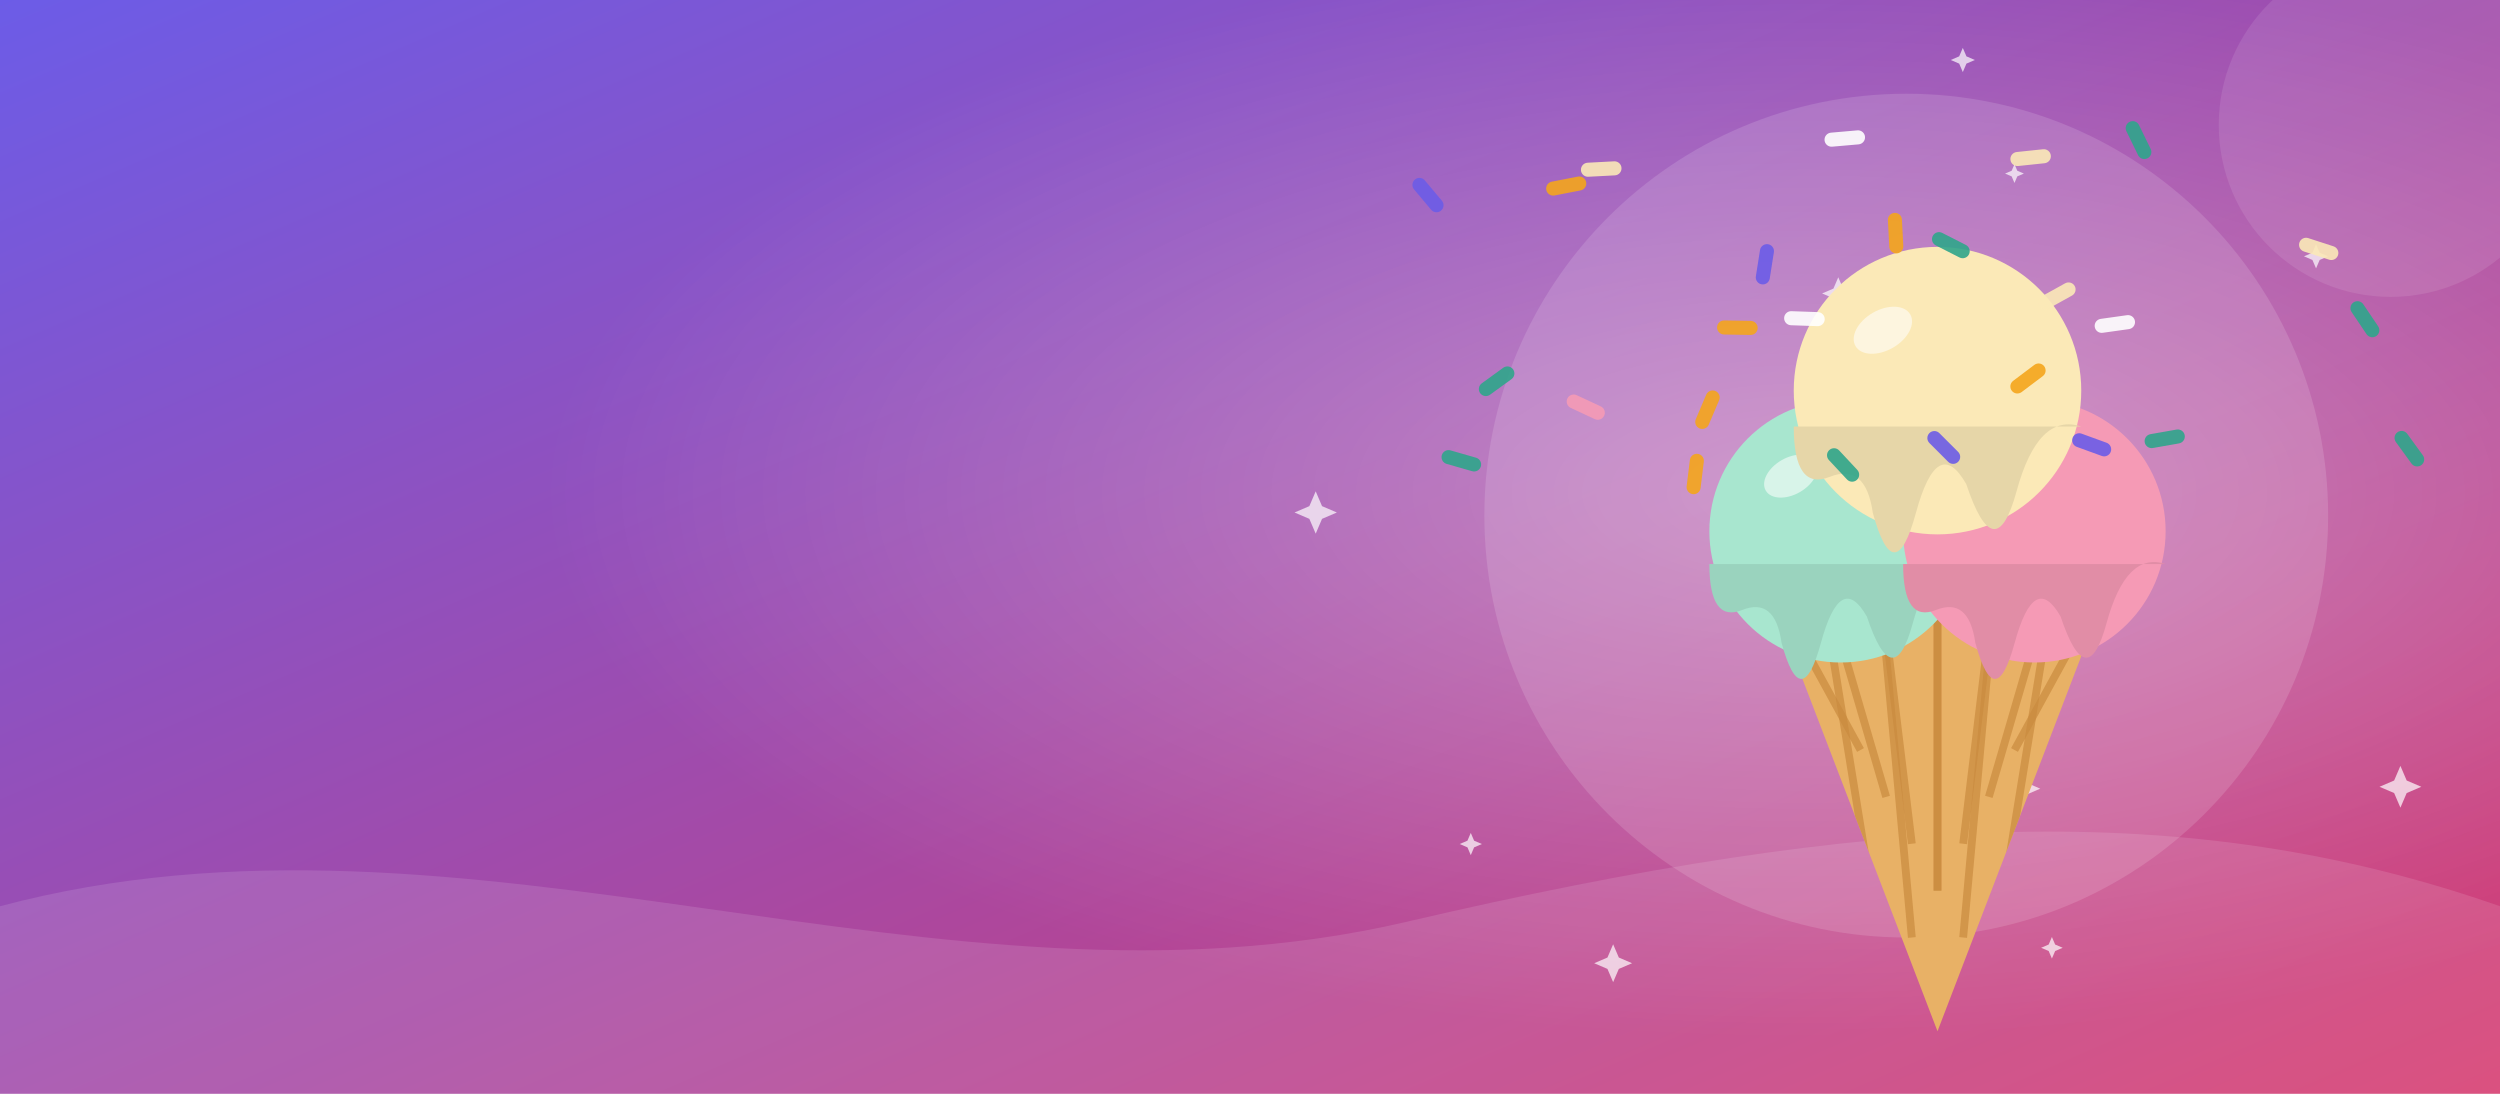
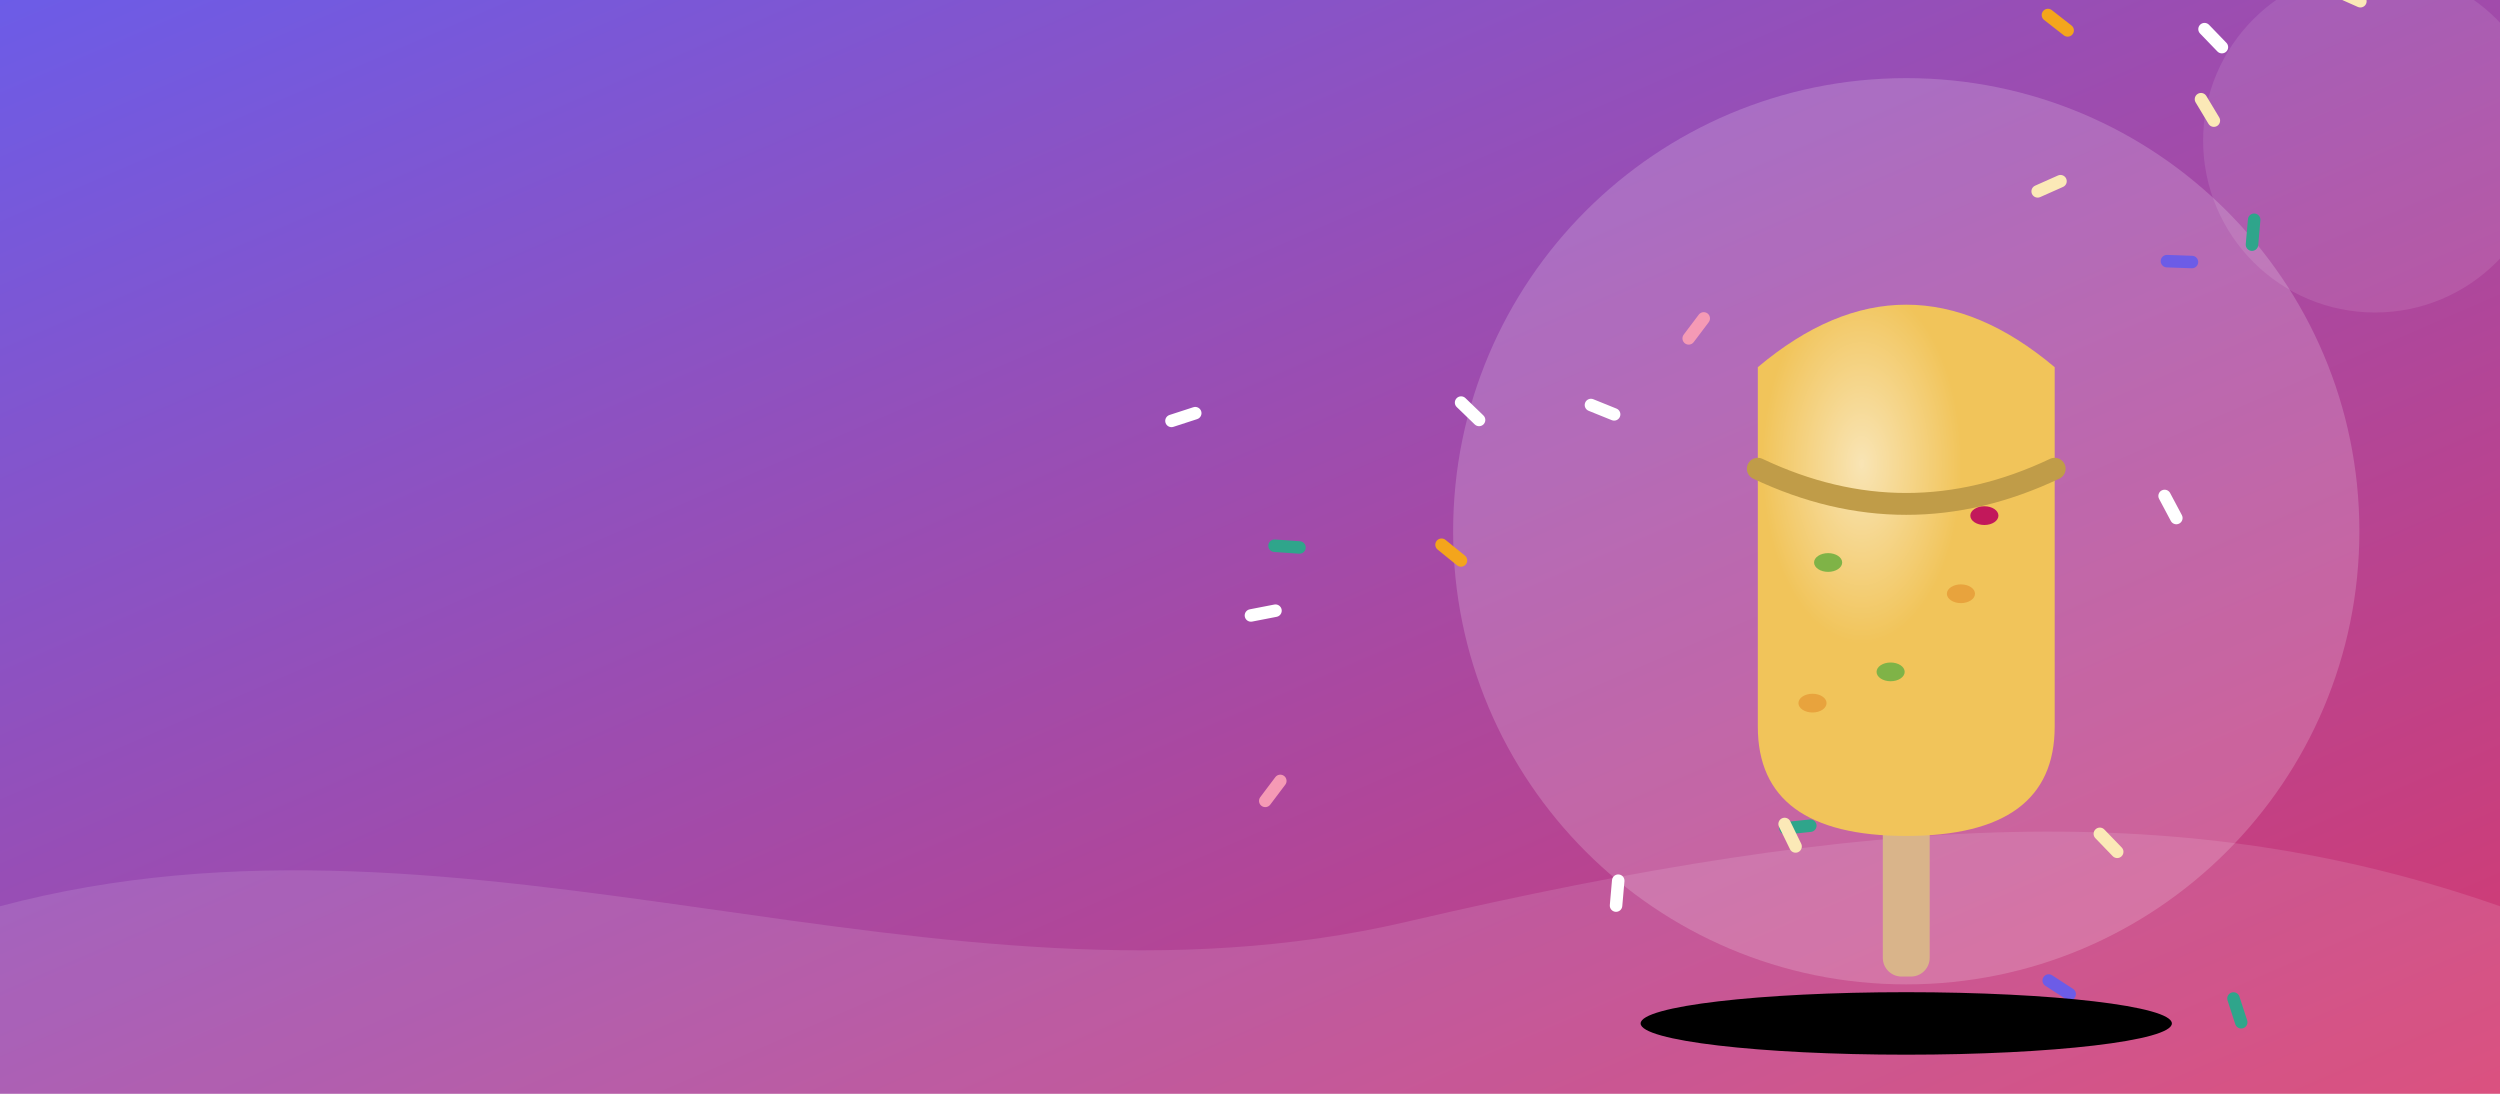
<svg xmlns="http://www.w3.org/2000/svg" viewBox="0 0 1600 700" width="1600" height="700" preserveAspectRatio="xMidYMid slice">
+   <style>
+ .float{animation:float 4s ease-in-out infinite;transform-box:fill-box;transform-origin:center}
+ .shadow{animation:shadow 4s ease-in-out infinite;transform-box:fill-box;transform-origin:center}
+ .twinkle{animation:twinkle 2.6s ease-in-out infinite}
+ .fall{animation:fall 7s linear infinite}
+ .drip{animation:drip 3.2s ease-in-out infinite;transform-box:fill-box;transform-origin:top}
+ .glow{animation:glow 5s ease-in-out infinite}
+ @keyframes float{0%,100%{transform:translateY(0) rotate(0)}50%{transform:translateY(-14px) rotate(-1.5deg)}}
+ @keyframes shadow{0%,100%{transform:scale(1);opacity:.28}50%{transform:scale(.86);opacity:.18}}
+ @keyframes twinkle{0%,100%{opacity:.25}50%{opacity:1}}
+ @keyframes fall{0%{transform:translateY(-80px)}100%{transform:translateY(820px)}}
+ @keyframes drip{0%,100%{transform:scaleY(1)}50%{transform:scaleY(1.25)}}
+ @keyframes glow{0%,100%{opacity:.35}50%{opacity:.6}}
+ @media (prefers-reduced-motion:reduce){*{animation:none!important}}
+ </style>
  <defs>
-     <linearGradient id="bg" x1="0" y1="0" x2="1" y2="1">
+     <radialGradient id="bg24" cx="50%" cy="42%" r="65%">
+       <stop offset="0" stop-color="#ffffff" />
+       <stop offset="1" stop-color="#d63a6e" />
+     </radialGradient>
+     <radialGradient id="sh24" cx="35%" cy="30%" r="75%">
+       <stop offset="0" stop-color="#ffffff" stop-opacity=".55" />
+       <stop offset=".45" stop-color="#ffffff" stop-opacity="0" />
+     </radialGradient>
+     <linearGradient id="cone24" x1="0" y1="0" x2="1" y2="1">
+       <stop offset="0" stop-color="#f2c27a" />
+       <stop offset="1" stop-color="#c98a3e" />
+     </linearGradient>
+     <pattern id="waffle24" width="26" height="26" patternUnits="userSpaceOnUse" patternTransform="rotate(45)">
+       <rect width="26" height="26" fill="none" />
+       <path d="M0 0H26M0 0V26" stroke="#b27631" stroke-width="3" opacity=".55" />
+     </pattern>
+   </defs>
+   <defs>
+     <linearGradient id="g24" x1="0" y1="0" x2="1" y2="1">
      <stop offset="0" stop-color="#6c5ce7" />
      <stop offset="1" stop-color="#d63a6e" />
    </linearGradient>
-     <radialGradient id="glow" cx="0.72" cy="0.45" r="0.5">
-       <stop offset="0" stop-color="#fff" stop-opacity="0.35" />
-       <stop offset="1" stop-color="#fff" stop-opacity="0" />
-     </radialGradient>
  </defs>
-   <rect width="1600" height="700" fill="url(#bg)" />
-   <rect width="1600" height="700" fill="url(#glow)" />
-   <circle cx="1220" cy="330" r="270" fill="#fff" opacity="0.14" />
-   <circle cx="1530" cy="80" r="110" fill="#fff" opacity="0.10" />
-   <path d="M0 580 C 300 500, 600 660, 900 590 S 1400 510, 1600 580 V700 H0 Z" fill="#fff" opacity="0.12" />
-   <path d="M1293.405 492.382 L1297.114 501.035 L1305.767 504.744 L1297.114 508.452 L1293.405 517.105 L1289.697 508.452 L1281.044 504.744 L1289.697 501.035 Z" fill="#fff" opacity="0.7" />
-   <path d="M1536.262 490.156 L1540.276 499.522 L1549.641 503.535 L1540.276 507.549 L1536.262 516.914 L1532.249 507.549 L1522.884 503.535 L1532.249 499.522 Z" fill="#fff" opacity="0.7" />
-   <path d="M842.044 314.452 L846.108 323.934 L855.591 327.998 L846.108 332.063 L842.044 341.545 L837.98 332.063 L828.497 327.998 L837.98 323.934 Z" fill="#fff" opacity="0.7" />
-   <path d="M1313.221 599.671 L1315.292 604.505 L1320.126 606.576 L1315.292 608.648 L1313.221 613.482 L1311.149 608.648 L1306.315 606.576 L1311.149 604.505 Z" fill="#fff" opacity="0.7" />
-   <path d="M1176.492 177.457 L1179.598 184.702 L1186.843 187.807 L1179.598 190.912 L1176.492 198.157 L1173.387 190.912 L1166.142 187.807 L1173.387 184.702 Z" fill="#fff" opacity="0.7" />
-   <path d="M1256.195 30.659 L1258.515 36.073 L1263.929 38.393 L1258.515 40.713 L1256.195 46.127 L1253.875 40.713 L1248.461 38.393 L1253.875 36.073 Z" fill="#fff" opacity="0.7" />
-   <path d="M1032.407 604.335 L1036.044 612.823 L1044.532 616.461 L1036.044 620.099 L1032.407 628.587 L1028.769 620.099 L1020.281 616.461 L1028.769 612.823 Z" fill="#fff" opacity="0.7" />
-   <path d="M941.299 533.064 L943.432 538.041 L948.409 540.174 L943.432 542.307 L941.299 547.284 L939.166 542.307 L934.189 540.174 L939.166 538.041 Z" fill="#fff" opacity="0.7" />
-   <path d="M1289.264 105.073 L1291.068 109.283 L1295.278 111.088 L1291.068 112.892 L1289.264 117.102 L1287.46 112.892 L1283.25 111.088 L1287.46 109.283 Z" fill="#fff" opacity="0.7" />
-   <path d="M1482.268 156.328 L1484.585 161.735 L1489.991 164.052 L1484.585 166.369 L1482.268 171.776 L1479.95 166.369 L1474.544 164.052 L1479.95 161.735 Z" fill="#fff" opacity="0.7" />
-   <defs>
-     <clipPath id="cone1240360">
-       <path d="M1125.0 360 L1240 660 L1355.0 360 Z" />
-     </clipPath>
-   </defs>
-   <path d="M1125.0 360 L1240 660 L1355.0 360 Z" fill="#e8b166" />
-   <g clip-path="url(#cone1240360)">
-     <line x1="1125.0" y1="360" x2="1190.714" y2="480.0" stroke="#c98a3e" stroke-width="5" opacity="0.7" />
-     <line x1="1163.333" y1="360" x2="1207.143" y2="510.0" stroke="#c98a3e" stroke-width="5" opacity="0.7" />
-     <line x1="1201.667" y1="360" x2="1223.571" y2="540.0" stroke="#c98a3e" stroke-width="5" opacity="0.7" />
-     <line x1="1240.0" y1="360" x2="1240.0" y2="570.0" stroke="#c98a3e" stroke-width="5" opacity="0.7" />
-     <line x1="1278.333" y1="360" x2="1256.429" y2="600.0" stroke="#c98a3e" stroke-width="5" opacity="0.7" />
-     <line x1="1316.667" y1="360" x2="1272.857" y2="630.0" stroke="#c98a3e" stroke-width="5" opacity="0.7" />
-     <line x1="1355.0" y1="360" x2="1289.286" y2="660.0" stroke="#c98a3e" stroke-width="5" opacity="0.7" />
-     <line x1="1355.0" y1="360" x2="1289.286" y2="480.0" stroke="#c98a3e" stroke-width="5" opacity="0.7" />
-     <line x1="1316.667" y1="360" x2="1272.857" y2="510.0" stroke="#c98a3e" stroke-width="5" opacity="0.7" />
-     <line x1="1278.333" y1="360" x2="1256.429" y2="540.0" stroke="#c98a3e" stroke-width="5" opacity="0.7" />
-     <line x1="1240.0" y1="360" x2="1240.0" y2="570.0" stroke="#c98a3e" stroke-width="5" opacity="0.7" />
-     <line x1="1201.667" y1="360" x2="1223.571" y2="600.0" stroke="#c98a3e" stroke-width="5" opacity="0.7" />
-     <line x1="1163.333" y1="360" x2="1207.143" y2="630.0" stroke="#c98a3e" stroke-width="5" opacity="0.7" />
-     <line x1="1125.0" y1="360" x2="1190.714" y2="660.0" stroke="#c98a3e" stroke-width="5" opacity="0.7" />
+   <rect width="1600" height="700" fill="url(#g24)" />
+   <circle cx="1220" cy="340" r="290" fill="#ffffff" opacity=".18" class="glow" />
+   <circle cx="1520" cy="90" r="110" fill="#ffffff" opacity=".1" />
+   <path d="M0 580 C 300 500, 600 660, 900 590 S 1400 510, 1600 580 V700 H0 Z" fill="#ffffff" opacity=".12" />
+   <g class="fall" style="animation-delay:-7.0s;animation-duration:5.8s">
+     <rect x="1344" y="528" width="24" height="8" rx="4" fill="#fbe9b7" transform="rotate(46 1344 528)" />
  </g>
-   <circle cx="1178" cy="340" r="84" fill="#a8e6cf" />
-   <path d="M1094 361.0 q0 37.8 21.0 29.4 t25.2 21.0 q12.6 46.2 25.2 0 t29.4 -16.8 q16.8 50.4 29.4 4.2 T1262 361.0 Z" fill="#9ad3be" />
-   <ellipse cx="1146.08" cy="304.72" rx="18.48" ry="11.76" fill="#fff" opacity="0.55" transform="rotate(-30 1146.08 304.72)" />
-   <circle cx="1302" cy="340" r="84" fill="#f59ab5" />
-   <path d="M1218 361.0 q0 37.8 21.0 29.4 t25.2 21.0 q12.6 46.2 25.2 0 t29.4 -16.8 q16.8 50.4 29.4 4.2 T1386 361.0 Z" fill="#e18da6" />
-   <ellipse cx="1270.08" cy="304.72" rx="18.48" ry="11.76" fill="#fff" opacity="0.55" transform="rotate(-30 1270.08 304.72)" />
-   <circle cx="1240" cy="250" r="92" fill="#fbe9b7" />
-   <path d="M1148 273.0 q0 41.4 23.0 32.2 t27.6 23.0 q13.8 50.6 27.6 0 t32.2 -18.4 q18.4 55.2 32.2 4.6 T1332 273.0 Z" fill="#e6d6a8" />
-   <ellipse cx="1205.04" cy="211.36" rx="20.24" ry="12.88" fill="#fff" opacity="0.55" transform="rotate(-30 1205.04 211.36)" />
-   <rect x="1311" y="238" width="26" height="9" rx="4.5" fill="#f4a51c" opacity="0.9" transform="rotate(143 1311 238)" />
-   <rect x="1330" y="187" width="26" height="9" rx="4.5" fill="#fbe9b7" opacity="0.9" transform="rotate(151 1330 187)" />
-   <rect x="1328" y="276" width="26" height="9" rx="4.5" fill="#6c5ce7" opacity="0.9" transform="rotate(20 1328 276)" />
-   <rect x="1473" y="151" width="26" height="9" rx="4.5" fill="#fbe9b7" opacity="0.9" transform="rotate(18 1473 151)" />
-   <rect x="909" y="112" width="26" height="9" rx="4.5" fill="#6c5ce7" opacity="0.9" transform="rotate(50 909 112)" />
-   <rect x="1005" y="251" width="26" height="9" rx="4.5" fill="#f59ab5" opacity="0.9" transform="rotate(25 1005 251)" />
-   <rect x="1194" y="92" width="26" height="9" rx="4.5" fill="#ffffff" opacity="0.9" transform="rotate(175 1194 92)" />
-   <rect x="1038" y="112" width="26" height="9" rx="4.5" fill="#fbe9b7" opacity="0.9" transform="rotate(177 1038 112)" />
-   <rect x="1091" y="291" width="26" height="9" rx="4.5" fill="#f4a51c" opacity="0.9" transform="rotate(97 1091 291)" />
-   <rect x="1313" y="104" width="26" height="9" rx="4.5" fill="#fbe9b7" opacity="0.9" transform="rotate(174 1313 104)" />
-   <rect x="1538" y="274" width="26" height="9" rx="4.5" fill="#2fa58b" opacity="0.9" transform="rotate(54 1538 274)" />
-   <rect x="1174" y="285" width="26" height="9" rx="4.5" fill="#2fa58b" opacity="0.9" transform="rotate(47 1174 285)" />
-   <rect x="1099" y="205" width="26" height="9" rx="4.5" fill="#f4a51c" opacity="0.9" transform="rotate(1 1099 205)" />
-   <rect x="1367" y="76" width="26" height="9" rx="4.5" fill="#2fa58b" opacity="0.9" transform="rotate(64 1367 76)" />
-   <rect x="1217" y="136" width="26" height="9" rx="4.5" fill="#f4a51c" opacity="0.9" transform="rotate(87 1217 136)" />
-   <rect x="1016" y="121" width="26" height="9" rx="4.5" fill="#f4a51c" opacity="0.9" transform="rotate(169 1016 121)" />
-   <rect x="1136" y="157" width="26" height="9" rx="4.5" fill="#6c5ce7" opacity="0.9" transform="rotate(99 1136 157)" />
-   <rect x="1142" y="199" width="26" height="9" rx="4.5" fill="#ffffff" opacity="0.9" transform="rotate(2 1142 199)" />
-   <rect x="1367" y="210" width="26" height="9" rx="4.5" fill="#ffffff" opacity="0.9" transform="rotate(172 1367 210)" />
-   <rect x="1399" y="283" width="26" height="9" rx="4.5" fill="#2fa58b" opacity="0.9" transform="rotate(170 1399 283)" />
-   <rect x="1238" y="274" width="26" height="9" rx="4.5" fill="#6c5ce7" opacity="0.9" transform="rotate(45 1238 274)" />
-   <rect x="971" y="240" width="26" height="9" rx="4.5" fill="#2fa58b" opacity="0.9" transform="rotate(144 971 240)" />
-   <rect x="924" y="287" width="26" height="9" rx="4.5" fill="#2fa58b" opacity="0.9" transform="rotate(16 924 287)" />
-   <rect x="1239" y="147" width="26" height="9" rx="4.5" fill="#2fa58b" opacity="0.9" transform="rotate(27 1239 147)" />
-   <rect x="1510" y="191" width="26" height="9" rx="4.5" fill="#2fa58b" opacity="0.9" transform="rotate(56 1510 191)" />
-   <rect x="1102" y="252" width="26" height="9" rx="4.5" fill="#f4a51c" opacity="0.9" transform="rotate(113 1102 252)" />
+   <g class="fall" style="animation-delay:-2.0s;animation-duration:8.7s">
+     <rect x="1310" y="4" width="24" height="8" rx="4" fill="#f4a51c" transform="rotate(38 1310 4)" />
+   </g>
+   <g class="fall" style="animation-delay:-0.2s;animation-duration:5.7s">
+     <rect x="770" y="267" width="24" height="8" rx="4" fill="#ffffff" transform="rotate(162 770 267)" />
+   </g>
+   <g class="fall" style="animation-delay:-3.5s;animation-duration:9.0s">
+     <rect x="1163" y="532" width="24" height="8" rx="4" fill="#2fa58b" transform="rotate(174 1163 532)" />
+   </g>
+   <g class="fall" style="animation-delay:-4.8s;animation-duration:8.8s">
+     <rect x="1324" y="118" width="24" height="8" rx="4" fill="#fbe9b7" transform="rotate(156 1324 118)" />
+   </g>
+   <g class="fall" style="animation-delay:-6.5s;animation-duration:6.3s">
+     <rect x="821" y="394" width="24" height="8" rx="4" fill="#ffffff" transform="rotate(169 821 394)" />
+   </g>
+   <g class="fall" style="animation-delay:-4.7s;animation-duration:8.2s">
+     <rect x="1494" y="-11" width="24" height="8" rx="4" fill="#fbe9b7" transform="rotate(24 1494 -11)" />
+   </g>
+   <g class="fall" style="animation-delay:-3.9s;animation-duration:6.1s">
+     <rect x="1432" y="634" width="24" height="8" rx="4" fill="#2fa58b" transform="rotate(72 1432 634)" />
+   </g>
+   <g class="fall" style="animation-delay:-1.0s;animation-duration:6.9s">
+     <rect x="922" y="343" width="24" height="8" rx="4" fill="#f4a51c" transform="rotate(39 922 343)" />
+   </g>
+   <g class="fall" style="animation-delay:-3.5s;animation-duration:9.0s">
+     <rect x="1310" y="622" width="24" height="8" rx="4" fill="#6c5ce7" transform="rotate(33 1310 622)" />
+   </g>
+   <g class="fall" style="animation-delay:-4.4s;animation-duration:6.0s">
+     <rect x="1387" y="312" width="24" height="8" rx="4" fill="#ffffff" transform="rotate(62 1387 312)" />
+   </g>
+   <g class="fall" style="animation-delay:-5.6s;animation-duration:6.6s">
+     <rect x="1288" y="394" width="24" height="8" rx="4" fill="#fbe9b7" transform="rotate(100 1288 394)" />
+   </g>
+   <g class="fall" style="animation-delay:-5.2s;animation-duration:8.3s">
+     <rect x="1144" y="522" width="24" height="8" rx="4" fill="#fbe9b7" transform="rotate(64 1144 522)" />
+   </g>
+   <g class="fall" style="animation-delay:-0.4s;animation-duration:6.8s">
+     <rect x="1040" y="560" width="24" height="8" rx="4" fill="#ffffff" transform="rotate(95 1040 560)" />
+   </g>
+   <g class="fall" style="animation-delay:-0.6s;animation-duration:6.3s">
+     <rect x="1016" y="254" width="24" height="8" rx="4" fill="#ffffff" transform="rotate(22 1016 254)" />
+   </g>
+   <g class="fall" style="animation-delay:-3.7s;animation-duration:8.4s">
+     <rect x="1096" y="203" width="24" height="8" rx="4" fill="#f59ab5" transform="rotate(127 1096 203)" />
+   </g>
+   <g class="fall" style="animation-delay:-1.0s;animation-duration:8.0s">
+     <rect x="1447" y="137" width="24" height="8" rx="4" fill="#2fa58b" transform="rotate(95 1447 137)" />
+   </g>
+   <g class="fall" style="animation-delay:-6.5s;animation-duration:5.1s">
+     <rect x="812" y="345" width="24" height="8" rx="4" fill="#2fa58b" transform="rotate(4 812 345)" />
+   </g>
+   <g class="fall" style="animation-delay:-1.9s;animation-duration:6.5s">
+     <rect x="1289" y="220" width="24" height="8" rx="4" fill="#2fa58b" transform="rotate(100 1289 220)" />
+   </g>
+   <g class="fall" style="animation-delay:-6.4s;animation-duration:6.9s">
+     <rect x="1383" y="163" width="24" height="8" rx="4" fill="#6c5ce7" transform="rotate(2 1383 163)" />
+   </g>
+   <g class="fall" style="animation-delay:-3.7s;animation-duration:8.6s">
+     <rect x="1410" y="58" width="24" height="8" rx="4" fill="#fbe9b7" transform="rotate(59 1410 58)" />
+   </g>
+   <g class="fall" style="animation-delay:-0.8s;animation-duration:5.3s">
+     <rect x="935" y="252" width="24" height="8" rx="4" fill="#ffffff" transform="rotate(44 935 252)" />
+   </g>
+   <g class="fall" style="animation-delay:-0.3s;animation-duration:8.6s">
+     <rect x="952" y="-43" width="24" height="8" rx="4" fill="#6c5ce7" transform="rotate(179 952 -43)" />
+   </g>
+   <g class="fall" style="animation-delay:-1.0s;animation-duration:7.0s">
+     <rect x="1411" y="13" width="24" height="8" rx="4" fill="#ffffff" transform="rotate(46 1411 13)" />
+   </g>
+   <g class="fall" style="animation-delay:-4.9s;animation-duration:6.0s">
+     <rect x="825" y="499" width="24" height="8" rx="4" fill="#f59ab5" transform="rotate(127 825 499)" />
+   </g>
+   <g class="fall" style="animation-delay:-2.9s;animation-duration:9.0s">
+     <rect x="1296" y="257" width="24" height="8" rx="4" fill="#6c5ce7" transform="rotate(165 1296 257)" />
+   </g>
+   <ellipse cx="1220" cy="655" rx="170" ry="20" fill="#000000" class="shadow" />
+   <g class="float">
+     <g transform="translate(920 60)">
+       <rect x="285" y="440" width="30" height="125" rx="12" fill="#d9b48a" />
+       <path d="M205 175 q95 -80 190 0 v230 q0 70 -95 70 t-95 -70z" fill="#f1c45a" />
+       <path d="M205 175 q95 -80 190 0 v230 q0 70 -95 70 t-95 -70z" fill="url(#sh24)" />
+       <path d="M205 240 q95 45 190 0" fill="none" stroke="#c09c48" stroke-width="14" stroke-linecap="round" />
+       <ellipse cx="250" cy="300" rx="9" ry="6" fill="#7fb347" />
+       <ellipse cx="335" cy="320" rx="9" ry="6" fill="#e8a33d" />
+       <ellipse cx="290" cy="370" rx="9" ry="6" fill="#7fb347" />
+       <ellipse cx="350" cy="270" rx="9" ry="6" fill="#c2185b" />
+       <ellipse cx="240" cy="390" rx="9" ry="6" fill="#e8a33d" />
+     </g>
+   </g>
</svg>
